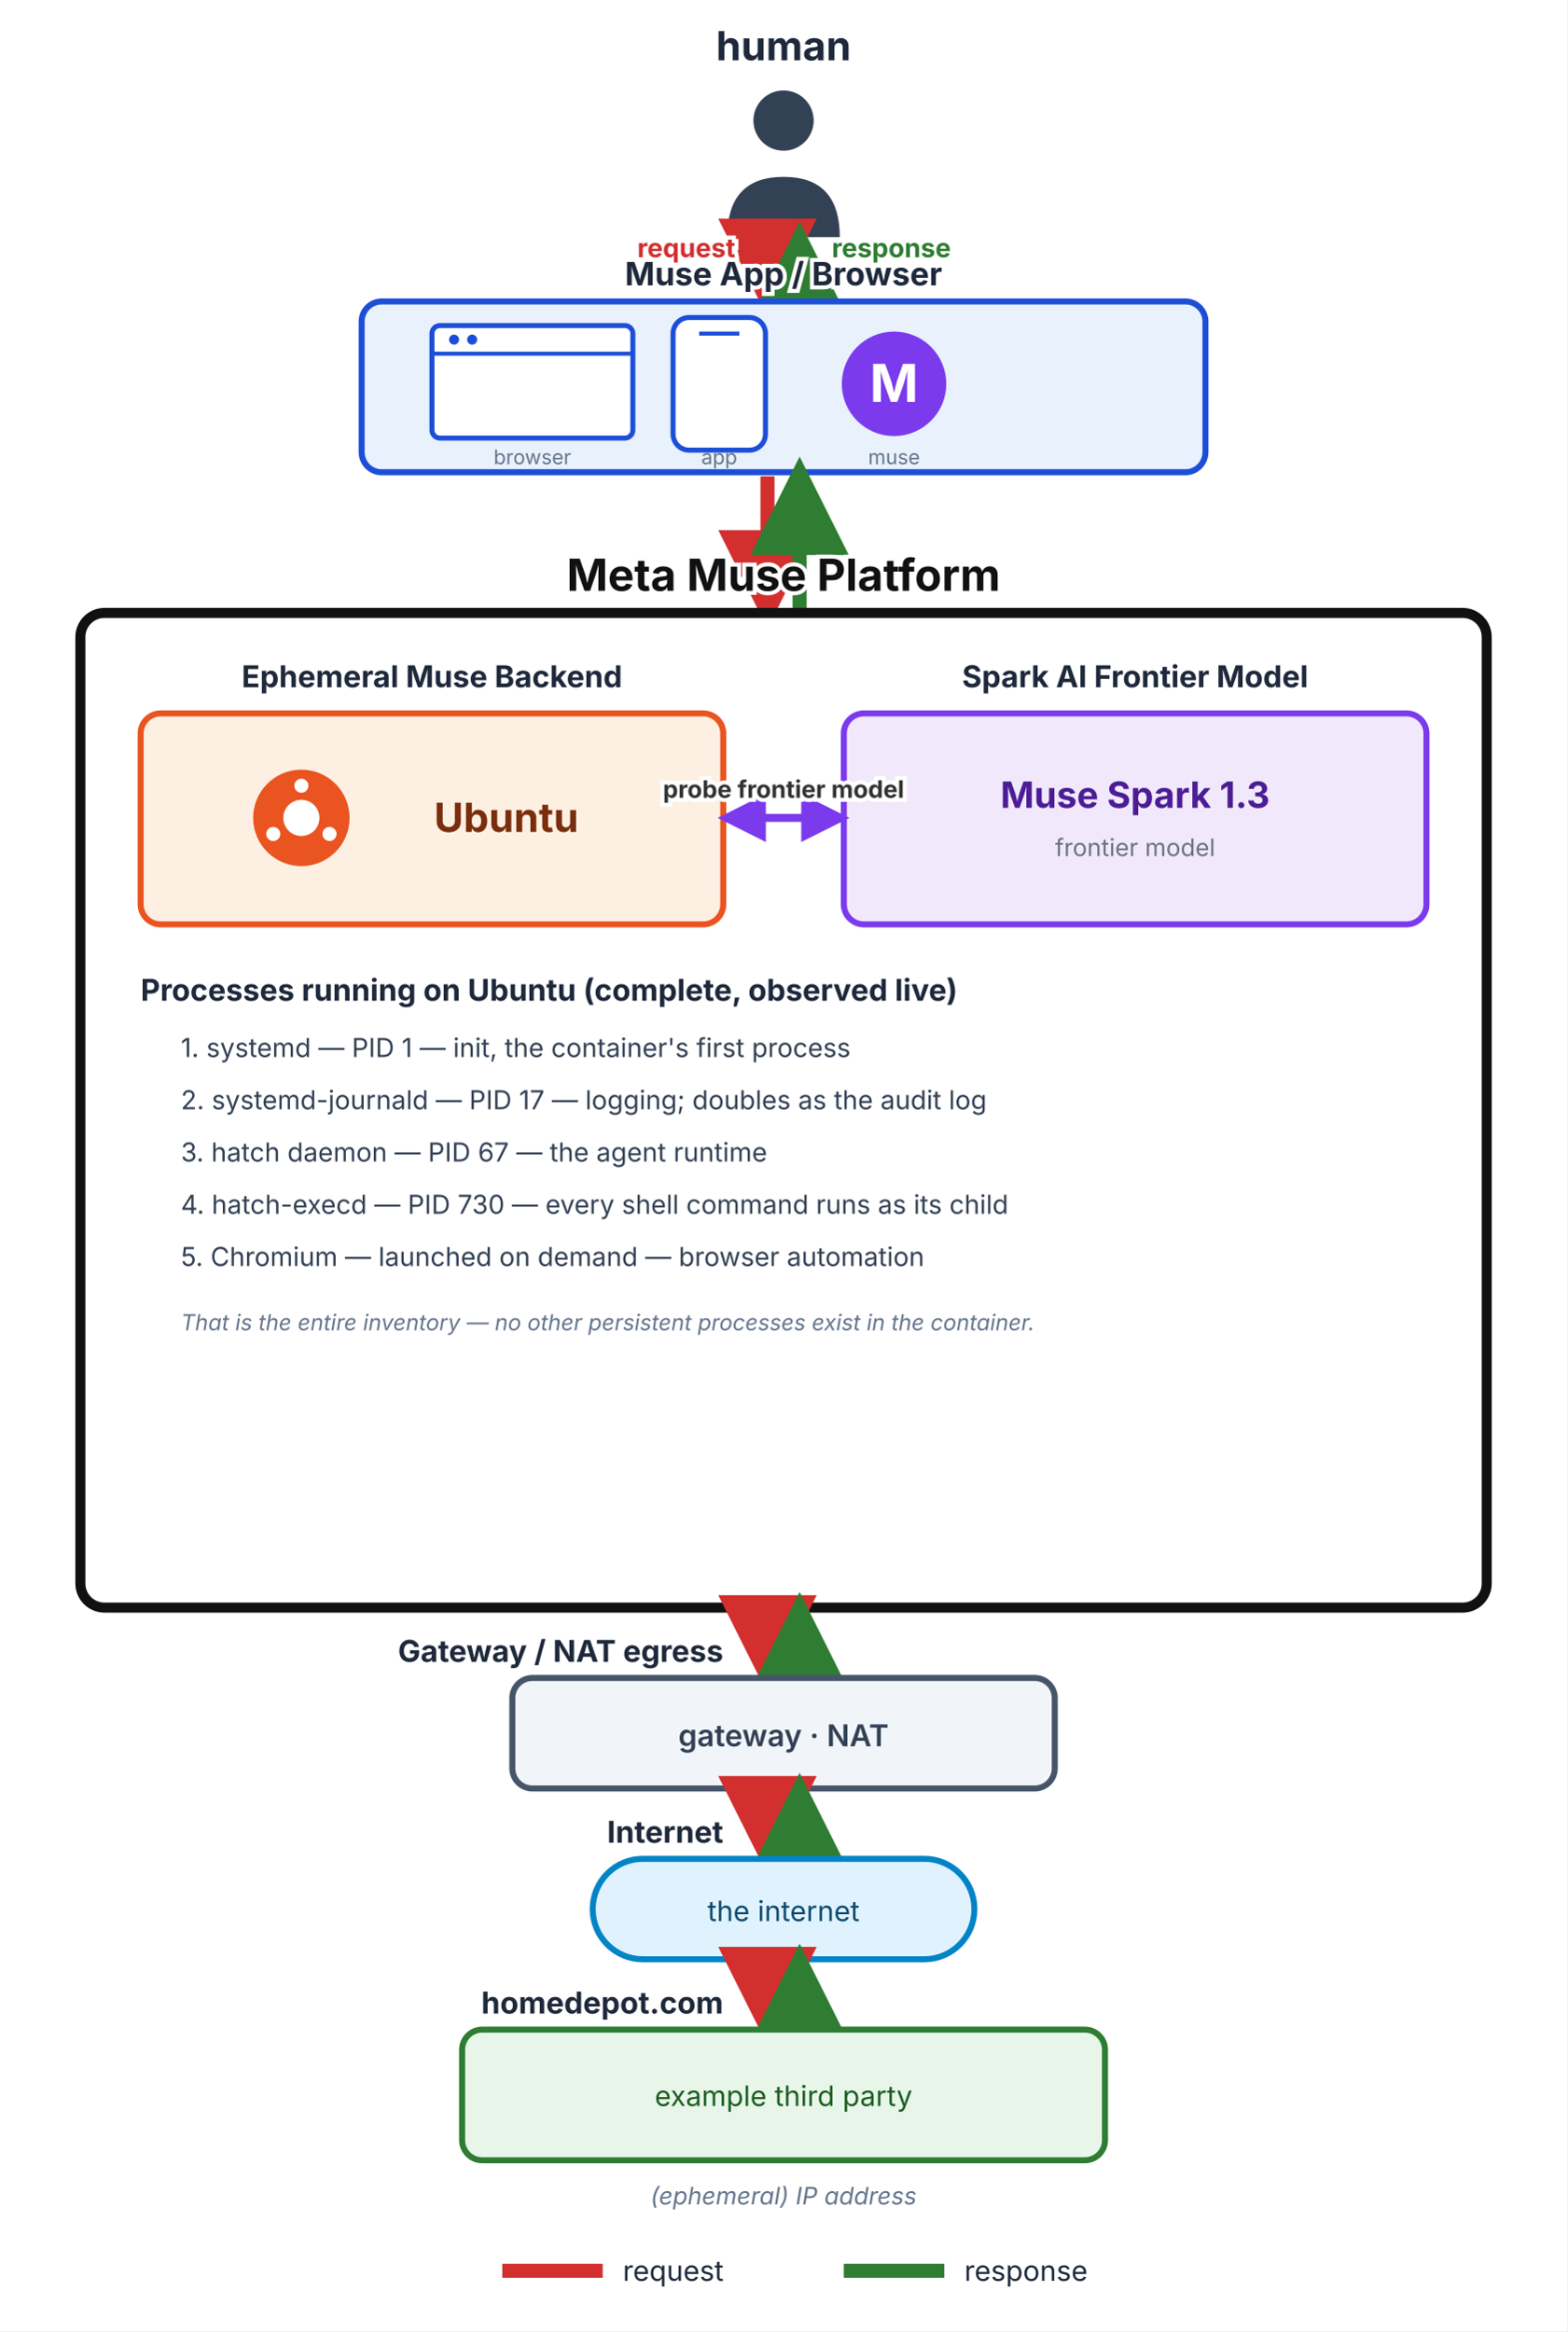
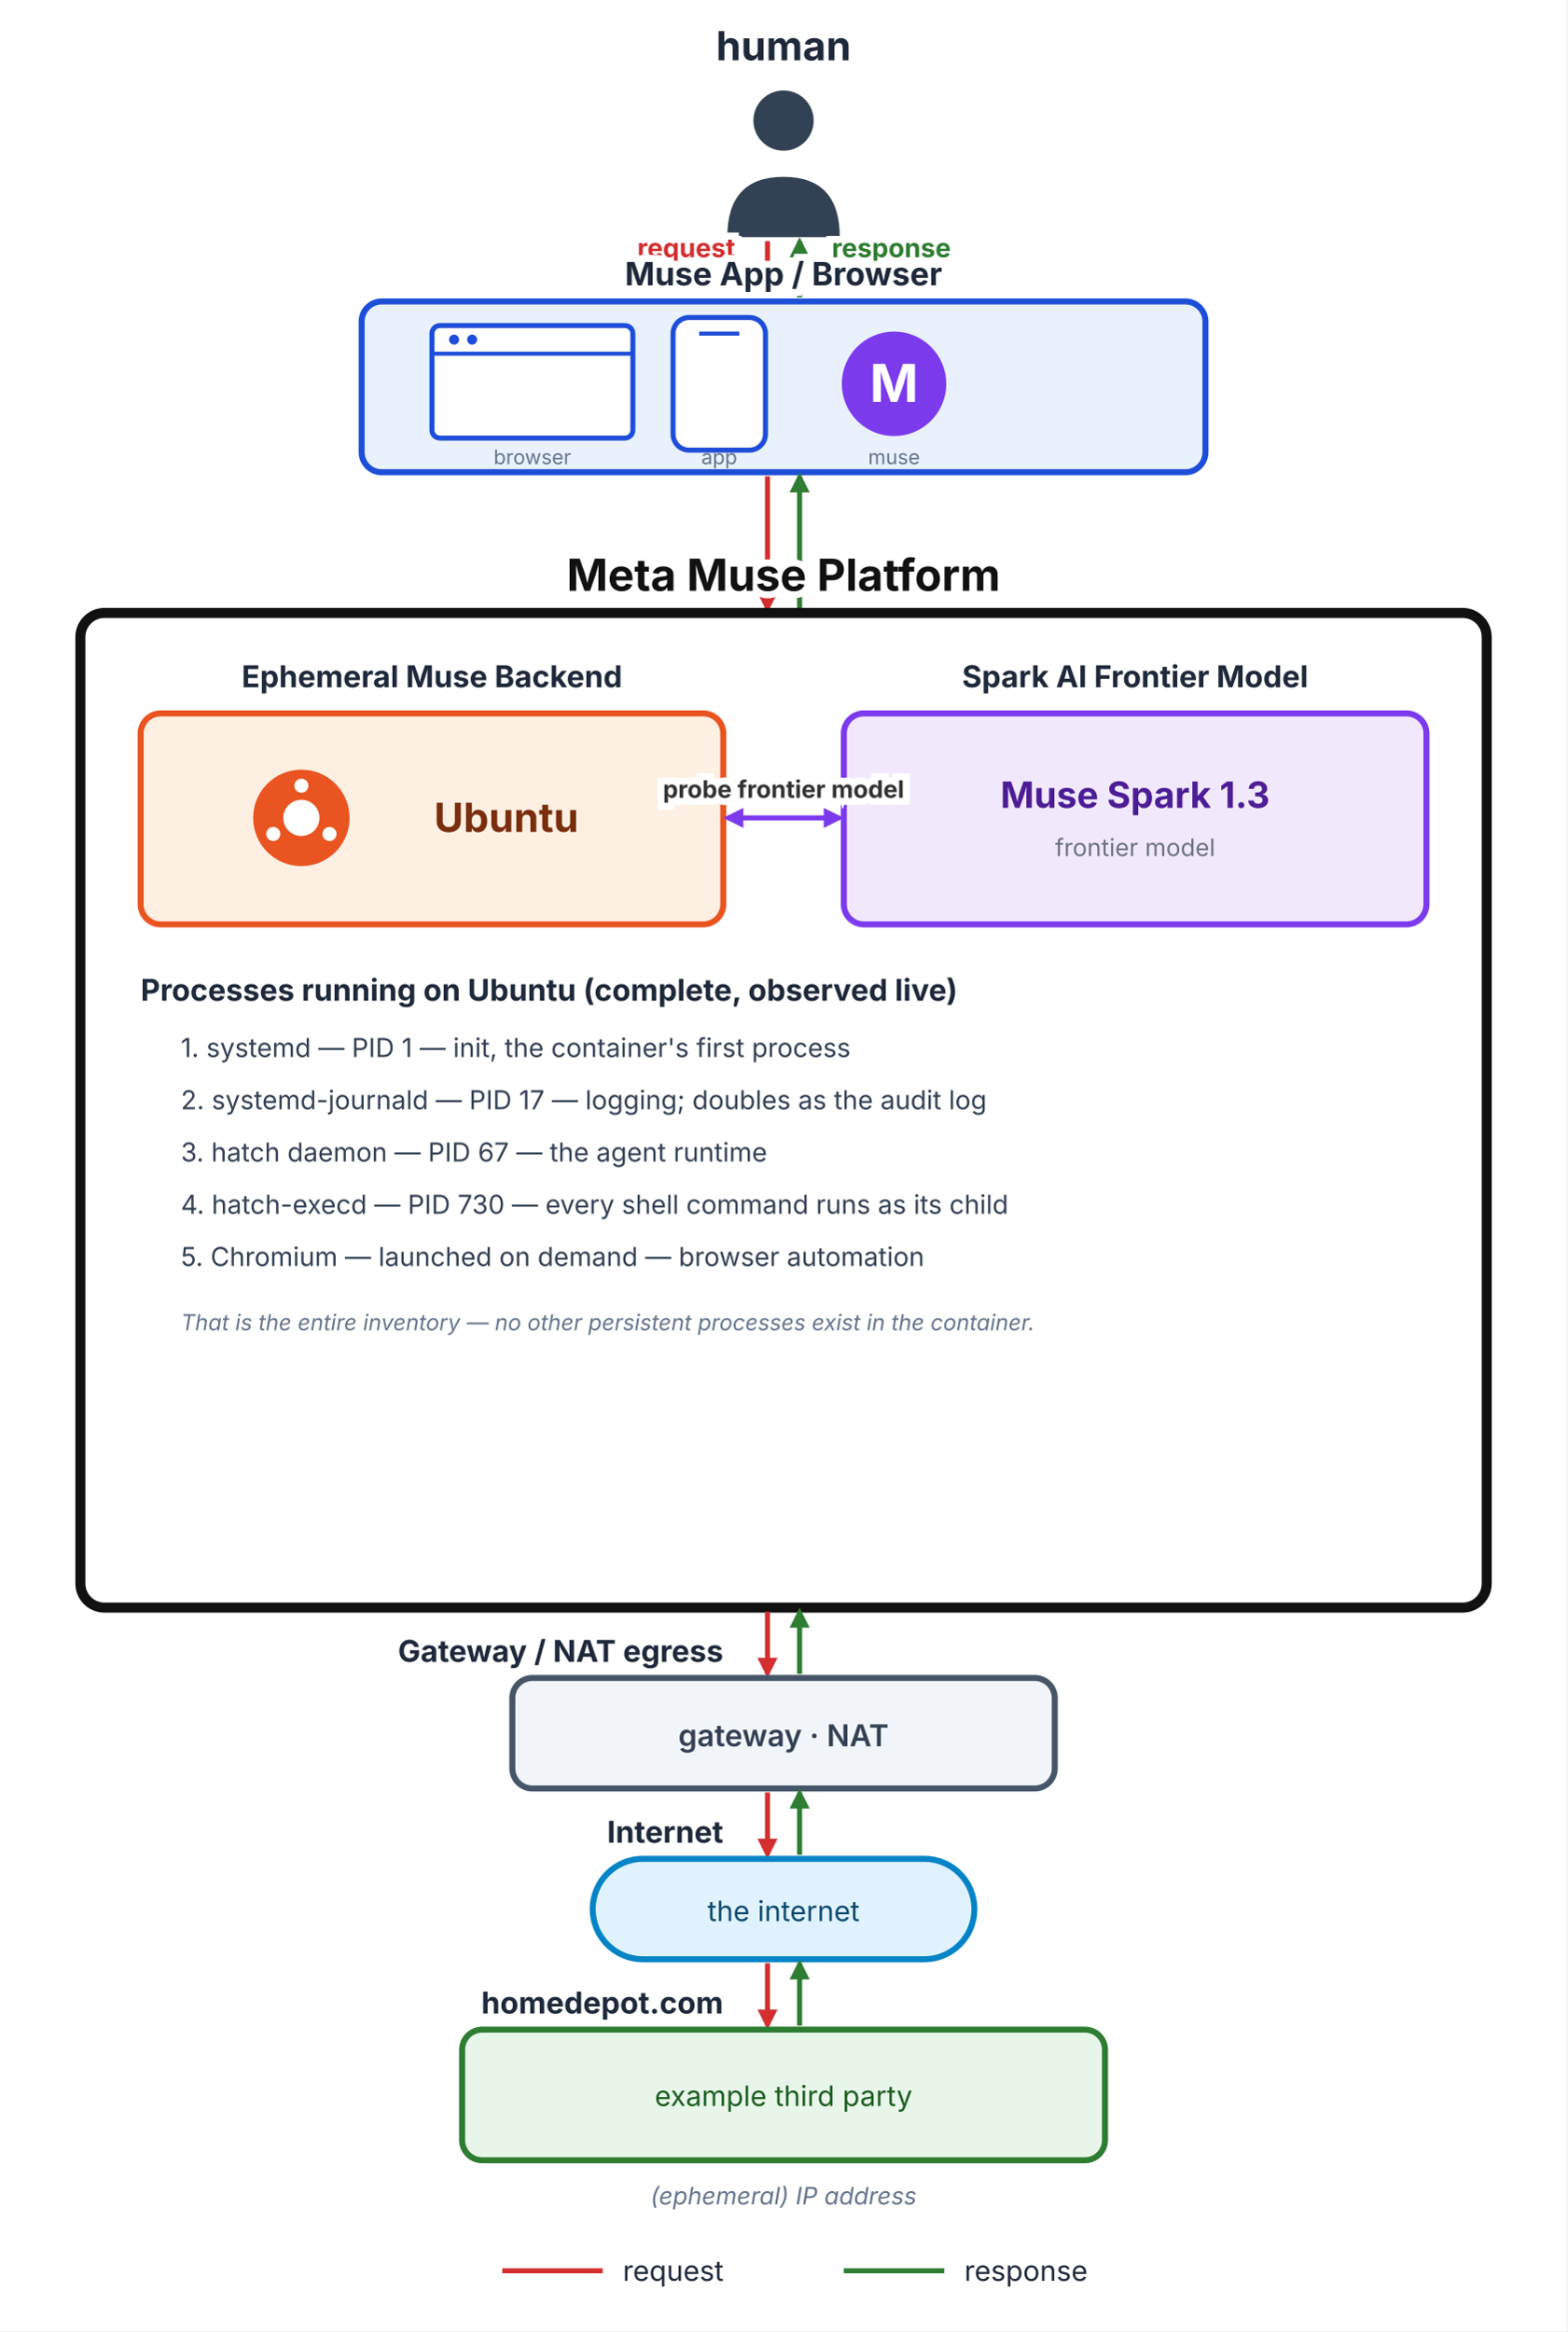
<svg xmlns="http://www.w3.org/2000/svg" viewBox="0 0 780 1160" font-family="-apple-system, BlinkMacSystemFont, 'Segoe UI', sans-serif">
  <defs>
-     <marker id="ah-red" viewBox="0 0 10 10" refX="8" refY="5" markerWidth="7" markerHeight="7" orient="auto-start-reverse">
+     <marker id="ah-red" viewBox="0 0 10 10" refX="8" refY="5" markerWidth="4" markerHeight="4" orient="auto-start-reverse">
      <path d="M0,0 L10,5 L0,10 z" fill="#d32f2f" />
    </marker>
-     <marker id="ah-green" viewBox="0 0 10 10" refX="8" refY="5" markerWidth="7" markerHeight="7" orient="auto-start-reverse">
+     <marker id="ah-green" viewBox="0 0 10 10" refX="8" refY="5" markerWidth="4" markerHeight="4" orient="auto-start-reverse">
      <path d="M0,0 L10,5 L0,10 z" fill="#2e7d32" />
    </marker>
-     <marker id="ah-purple" viewBox="0 0 10 10" refX="8" refY="5" markerWidth="6" markerHeight="6" orient="auto-start-reverse">
+     <marker id="ah-purple" viewBox="0 0 10 10" refX="8" refY="5" markerWidth="4" markerHeight="4" orient="auto-start-reverse">
      <path d="M0,0 L10,5 L0,10 z" fill="#7c3aed" />
    </marker>
-     <style>
-       .lbl { paint-order: stroke; stroke: #ffffff; stroke-width: 4px; }
-     </style>
  </defs>
  <rect x="0" y="0" width="780" height="1160" fill="#ffffff" />
  <text x="390" y="30" text-anchor="middle" font-size="20" font-weight="700" fill="#1e293b">human</text>
  <circle cx="390" cy="60" r="15" fill="#334155" />
  <path d="M362 118 Q362 88 390 88 Q418 88 418 118 Z" fill="#334155" />
-   <line x1="382" y1="120" x2="382" y2="148" stroke="#d32f2f" stroke-width="7" marker-end="url(#ah-red)" />
-   <line x1="398" y1="148" x2="398" y2="120" stroke="#2e7d32" stroke-width="7" marker-end="url(#ah-green)" />
-   <text class="lbl" x="366" y="128" text-anchor="end" font-size="13" font-weight="700" fill="#d32f2f">request</text>
-   <text class="lbl" x="414" y="128" text-anchor="start" font-size="13" font-weight="700" fill="#2e7d32">response</text>
-   <text class="lbl" x="390" y="142" text-anchor="middle" font-size="16" font-weight="700" fill="#1e293b">Muse App / Browser</text>
+   <line x1="382" y1="120" x2="382" y2="148" stroke="#d32f2f" stroke-width="2.5" marker-end="url(#ah-red)" />
+   <line x1="398" y1="148" x2="398" y2="120" stroke="#2e7d32" stroke-width="2.5" marker-end="url(#ah-green)" />
+   <text x="366" y="128" text-anchor="end" font-size="13" font-weight="700" fill="none" stroke="#ffffff" stroke-width="7">request</text>
+   <text x="366" y="128" text-anchor="end" font-size="13" font-weight="700" fill="#d32f2f">request</text>
+   <text x="414" y="128" text-anchor="start" font-size="13" font-weight="700" fill="none" stroke="#ffffff" stroke-width="7">response</text>
+   <text x="414" y="128" text-anchor="start" font-size="13" font-weight="700" fill="#2e7d32">response</text>
+   <text x="390" y="142" text-anchor="middle" font-size="16" font-weight="700" fill="none" stroke="#ffffff" stroke-width="7">Muse App / Browser</text>
+   <text x="390" y="142" text-anchor="middle" font-size="16" font-weight="700" fill="#1e293b">Muse App / Browser</text>
  <rect x="180" y="150" width="420" height="85" rx="10" fill="#e8f1fc" stroke="#1d4ed8" stroke-width="3" />
  <rect x="215" y="162" width="100" height="56" rx="4" fill="#ffffff" stroke="#1d4ed8" stroke-width="2.5" />
  <line x1="215" y1="176" x2="315" y2="176" stroke="#1d4ed8" stroke-width="2" />
  <circle cx="226" cy="169" r="2.5" fill="#1d4ed8" />
  <circle cx="235" cy="169" r="2.5" fill="#1d4ed8" />
  <rect x="335" y="158" width="46" height="66" rx="8" fill="#ffffff" stroke="#1d4ed8" stroke-width="2.5" />
  <line x1="348" y1="166" x2="368" y2="166" stroke="#1d4ed8" stroke-width="2" />
  <circle cx="445" cy="191" r="26" fill="#7c3aed" />
  <text x="445" y="200" text-anchor="middle" font-size="26" font-weight="700" fill="#ffffff">M</text>
  <text x="265" y="231" text-anchor="middle" font-size="10" fill="#64748b">browser</text>
  <text x="358" y="231" text-anchor="middle" font-size="10" fill="#64748b">app</text>
  <text x="445" y="231" text-anchor="middle" font-size="10" fill="#64748b">muse</text>
-   <line x1="382" y1="237" x2="382" y2="303" stroke="#d32f2f" stroke-width="7" marker-end="url(#ah-red)" />
-   <line x1="398" y1="303" x2="398" y2="237" stroke="#2e7d32" stroke-width="7" marker-end="url(#ah-green)" />
-   <text class="lbl" x="390" y="294" text-anchor="middle" font-size="22" font-weight="700" fill="#111111">Meta Muse Platform</text>
+   <line x1="382" y1="237" x2="382" y2="303" stroke="#d32f2f" stroke-width="2.5" marker-end="url(#ah-red)" />
+   <line x1="398" y1="303" x2="398" y2="237" stroke="#2e7d32" stroke-width="2.5" marker-end="url(#ah-green)" />
+   <text x="390" y="294" text-anchor="middle" font-size="22" font-weight="700" fill="none" stroke="#ffffff" stroke-width="7">Meta Muse Platform</text>
+   <text x="390" y="294" text-anchor="middle" font-size="22" font-weight="700" fill="#111111">Meta Muse Platform</text>
  <rect x="40" y="305" width="700" height="495" rx="12" fill="#ffffff" stroke="#111111" stroke-width="5" />
  <text x="215" y="342" text-anchor="middle" font-size="15" font-weight="700" fill="#1e293b">Ephemeral Muse Backend</text>
  <text x="565" y="342" text-anchor="middle" font-size="15" font-weight="700" fill="#1e293b">Spark AI Frontier Model</text>
  <rect x="70" y="355" width="290" height="105" rx="10" fill="#fdf0e2" stroke="#e95420" stroke-width="3" />
  <circle cx="150" cy="407" r="24" fill="#e95420" />
  <circle cx="150" cy="407" r="9" fill="#ffffff" />
  <circle cx="150" cy="391" r="3.5" fill="#ffffff" />
  <circle cx="136" cy="415" r="3.5" fill="#ffffff" />
  <circle cx="164" cy="415" r="3.5" fill="#ffffff" />
  <text x="252" y="414" text-anchor="middle" font-size="20" font-weight="700" fill="#7a2e0e">Ubuntu</text>
  <rect x="420" y="355" width="290" height="105" rx="10" fill="#f1e9fb" stroke="#7c3aed" stroke-width="3" />
  <text x="565" y="402" text-anchor="middle" font-size="18" font-weight="700" fill="#4c1d95">Muse Spark 1.3</text>
  <text x="565" y="426" text-anchor="middle" font-size="12" fill="#6b7280">frontier model</text>
-   <line x1="362" y1="407" x2="418" y2="407" stroke="#7c3aed" stroke-width="4" marker-start="url(#ah-purple)" marker-end="url(#ah-purple)" />
-   <text class="lbl" x="390" y="397" text-anchor="middle" font-size="12" font-weight="700" fill="#333333">probe frontier model</text>
+   <line x1="362" y1="407" x2="418" y2="407" stroke="#7c3aed" stroke-width="2.5" marker-start="url(#ah-purple)" marker-end="url(#ah-purple)" />
+   <text x="390" y="397" text-anchor="middle" font-size="12" font-weight="700" fill="none" stroke="#ffffff" stroke-width="7">probe frontier model</text>
+   <text x="390" y="397" text-anchor="middle" font-size="12" font-weight="700" fill="#333333">probe frontier model</text>
  <text x="70" y="498" font-size="15" font-weight="700" fill="#1e293b">Processes running on Ubuntu (complete, observed live)</text>
  <text x="90" y="526" font-size="13" fill="#334155">1. systemd — PID 1 — init, the container's first process</text>
  <text x="90" y="552" font-size="13" fill="#334155">2. systemd-journald — PID 17 — logging; doubles as the audit log</text>
  <text x="90" y="578" font-size="13" fill="#334155">3. hatch daemon — PID 67 — the agent runtime</text>
  <text x="90" y="604" font-size="13" fill="#334155">4. hatch-execd — PID 730 — every shell command runs as its child</text>
  <text x="90" y="630" font-size="13" fill="#334155">5. Chromium — launched on demand — browser automation</text>
  <text x="90" y="662" font-size="11" font-style="italic" fill="#64748b">That is the entire inventory — no other persistent processes exist in the container.</text>
-   <line x1="382" y1="802" x2="382" y2="833" stroke="#d32f2f" stroke-width="7" marker-end="url(#ah-red)" />
-   <line x1="398" y1="833" x2="398" y2="802" stroke="#2e7d32" stroke-width="7" marker-end="url(#ah-green)" />
+   <line x1="382" y1="802" x2="382" y2="833" stroke="#d32f2f" stroke-width="2.5" marker-end="url(#ah-red)" />
+   <line x1="398" y1="833" x2="398" y2="802" stroke="#2e7d32" stroke-width="2.5" marker-end="url(#ah-green)" />
  <text x="360" y="827" text-anchor="end" font-size="15" font-weight="700" fill="#1e293b">Gateway / NAT egress</text>
  <rect x="255" y="835" width="270" height="55" rx="10" fill="#f1f5f9" stroke="#475569" stroke-width="3" />
  <text x="390" y="869" text-anchor="middle" font-size="15" font-weight="600" fill="#334155">gateway · NAT</text>
-   <line x1="382" y1="892" x2="382" y2="923" stroke="#d32f2f" stroke-width="7" marker-end="url(#ah-red)" />
-   <line x1="398" y1="923" x2="398" y2="892" stroke="#2e7d32" stroke-width="7" marker-end="url(#ah-green)" />
+   <line x1="382" y1="892" x2="382" y2="923" stroke="#d32f2f" stroke-width="2.5" marker-end="url(#ah-red)" />
+   <line x1="398" y1="923" x2="398" y2="892" stroke="#2e7d32" stroke-width="2.5" marker-end="url(#ah-green)" />
  <text x="360" y="917" text-anchor="end" font-size="15" font-weight="700" fill="#1e293b">Internet</text>
  <rect x="295" y="925" width="190" height="50" rx="25" fill="#e0f2fe" stroke="#0284c7" stroke-width="3" />
  <text x="390" y="956" text-anchor="middle" font-size="14" fill="#0c4a6e">the internet</text>
-   <line x1="382" y1="977" x2="382" y2="1008" stroke="#d32f2f" stroke-width="7" marker-end="url(#ah-red)" />
-   <line x1="398" y1="1008" x2="398" y2="977" stroke="#2e7d32" stroke-width="7" marker-end="url(#ah-green)" />
+   <line x1="382" y1="977" x2="382" y2="1008" stroke="#d32f2f" stroke-width="2.5" marker-end="url(#ah-red)" />
+   <line x1="398" y1="1008" x2="398" y2="977" stroke="#2e7d32" stroke-width="2.5" marker-end="url(#ah-green)" />
  <text x="360" y="1002" text-anchor="end" font-size="15" font-weight="700" fill="#1e293b">homedepot.com</text>
  <rect x="230" y="1010" width="320" height="65" rx="10" fill="#e8f5e9" stroke="#2e7d32" stroke-width="3" />
  <text x="390" y="1048" text-anchor="middle" font-size="14" fill="#1b5e20">example third party</text>
  <text x="390" y="1097" text-anchor="middle" font-size="12" font-style="italic" fill="#64748b">(ephemeral) IP address</text>
-   <line x1="250" y1="1130" x2="300" y2="1130" stroke="#d32f2f" stroke-width="7" />
+   <line x1="250" y1="1130" x2="300" y2="1130" stroke="#d32f2f" stroke-width="2.5" />
  <text x="310" y="1135" font-size="14" fill="#1e293b">request</text>
-   <line x1="420" y1="1130" x2="470" y2="1130" stroke="#2e7d32" stroke-width="7" />
+   <line x1="420" y1="1130" x2="470" y2="1130" stroke="#2e7d32" stroke-width="2.5" />
  <text x="480" y="1135" font-size="14" fill="#1e293b">response</text>
</svg>
